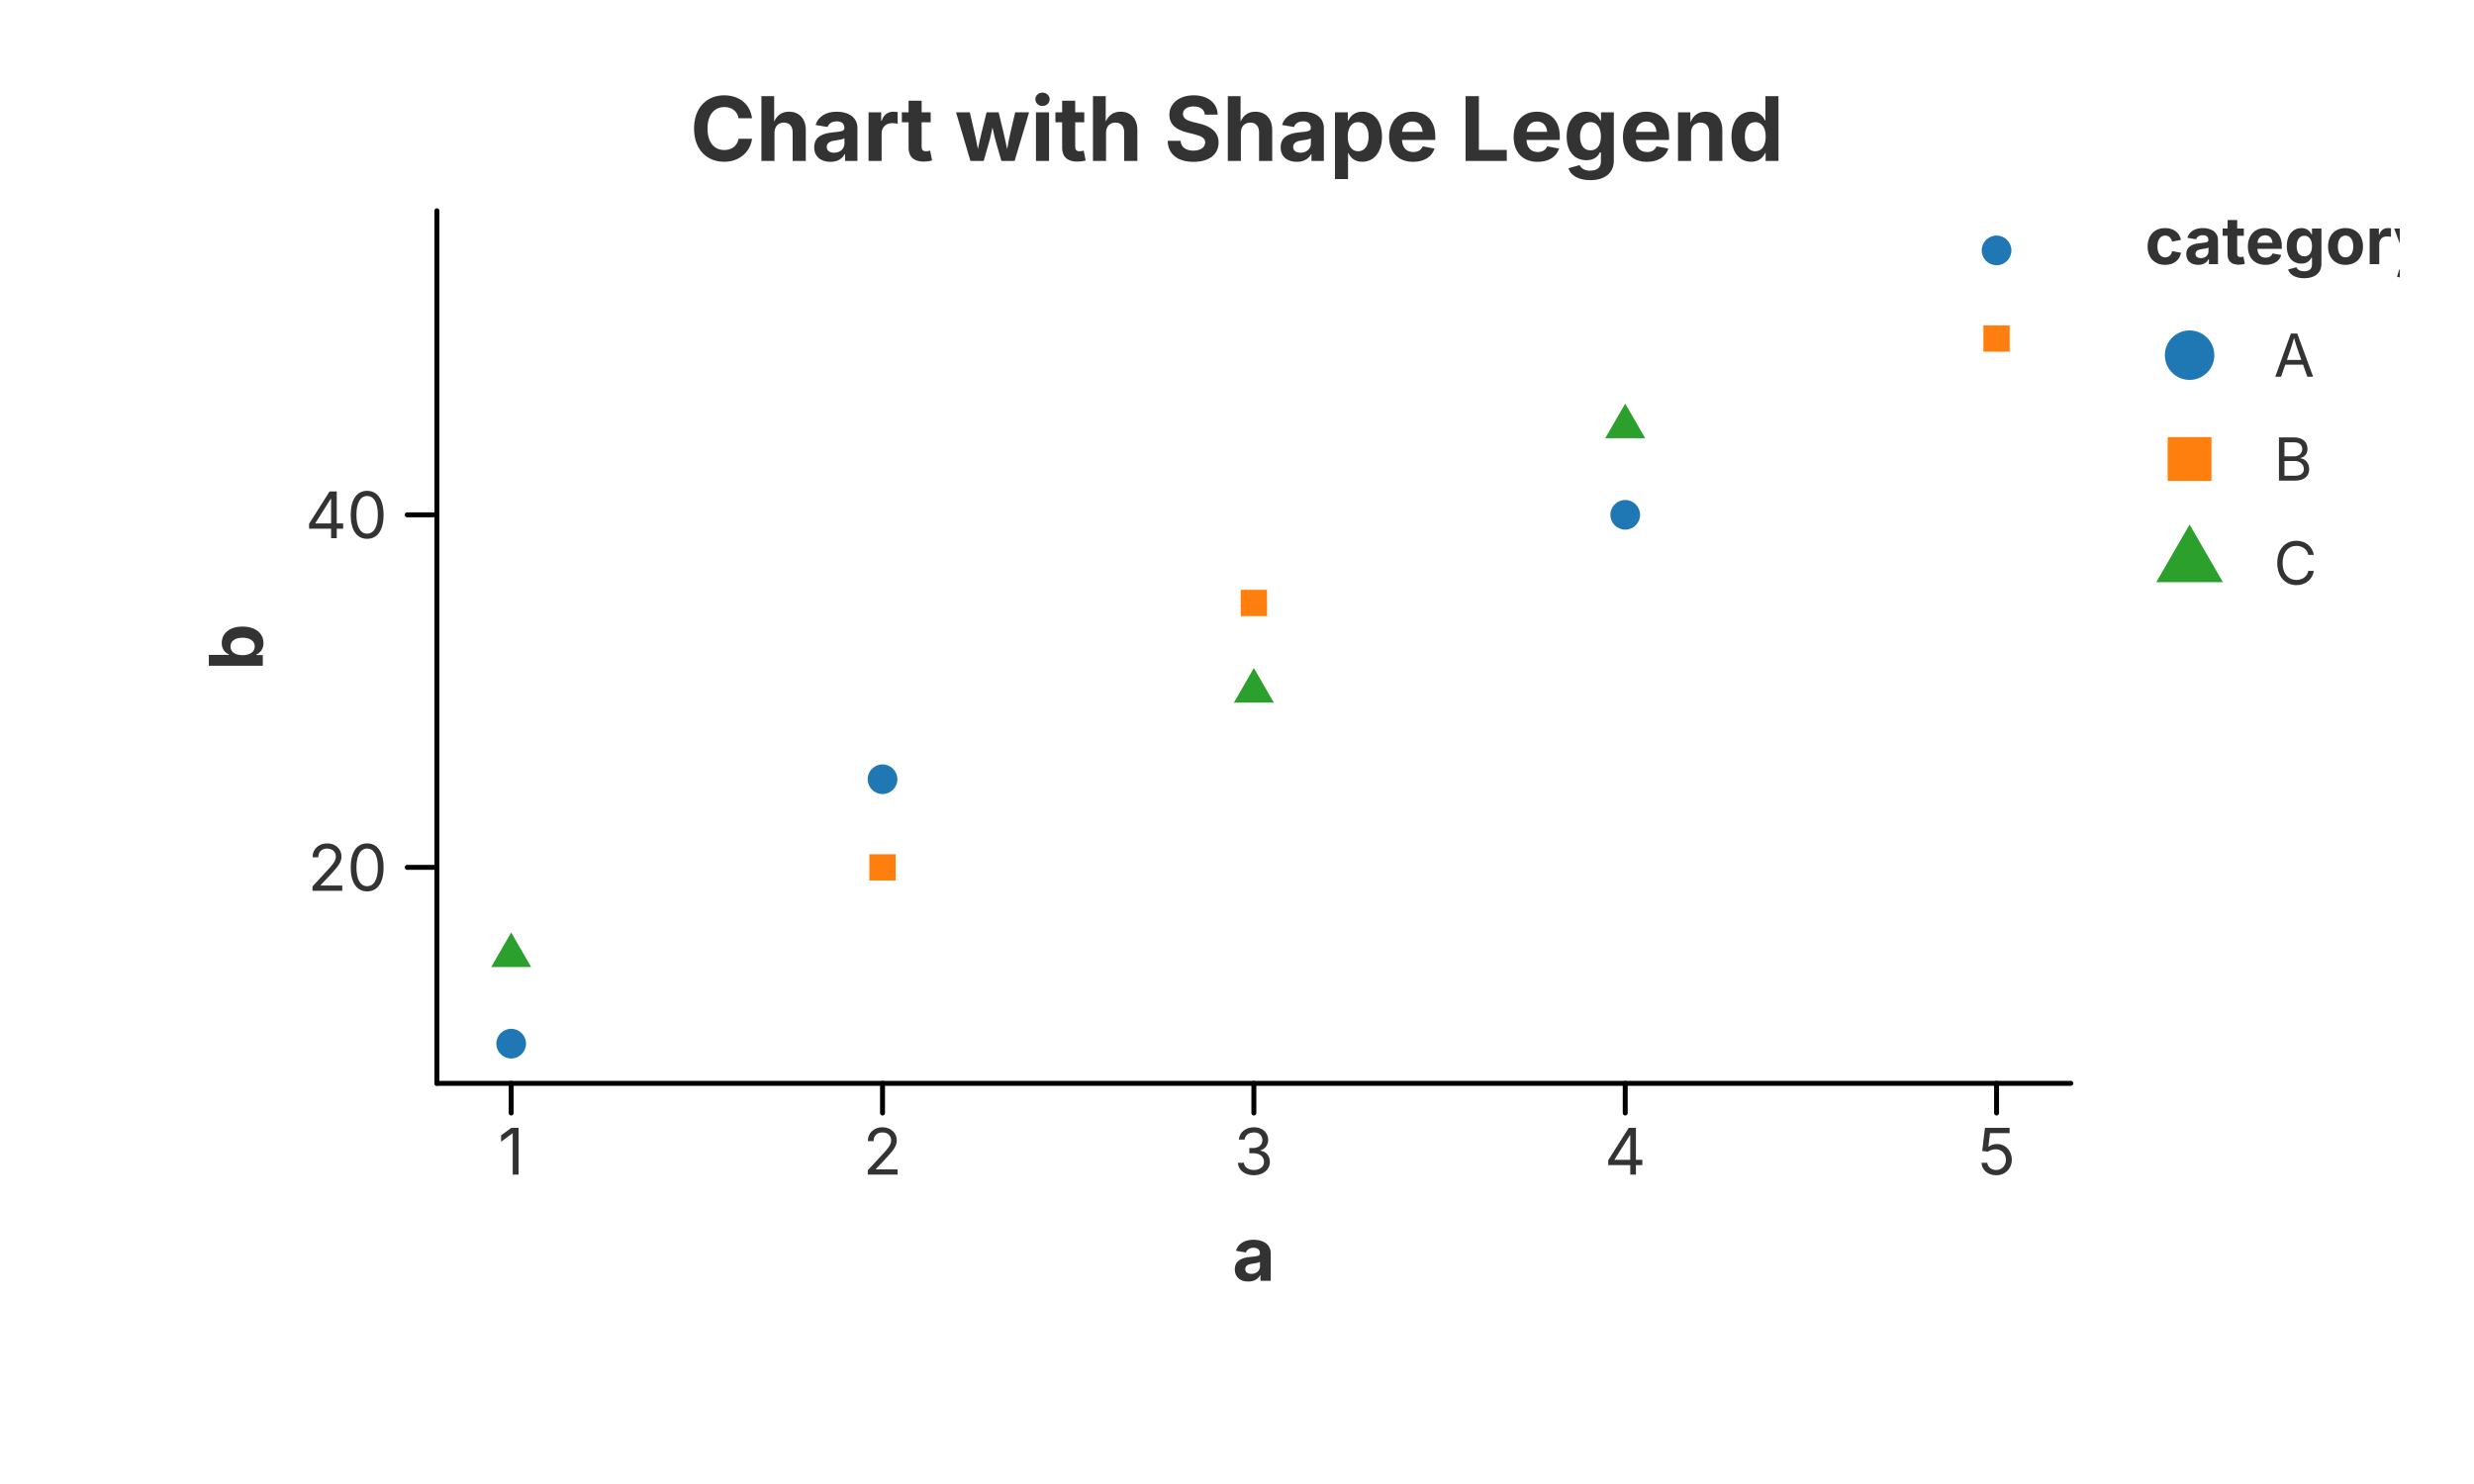
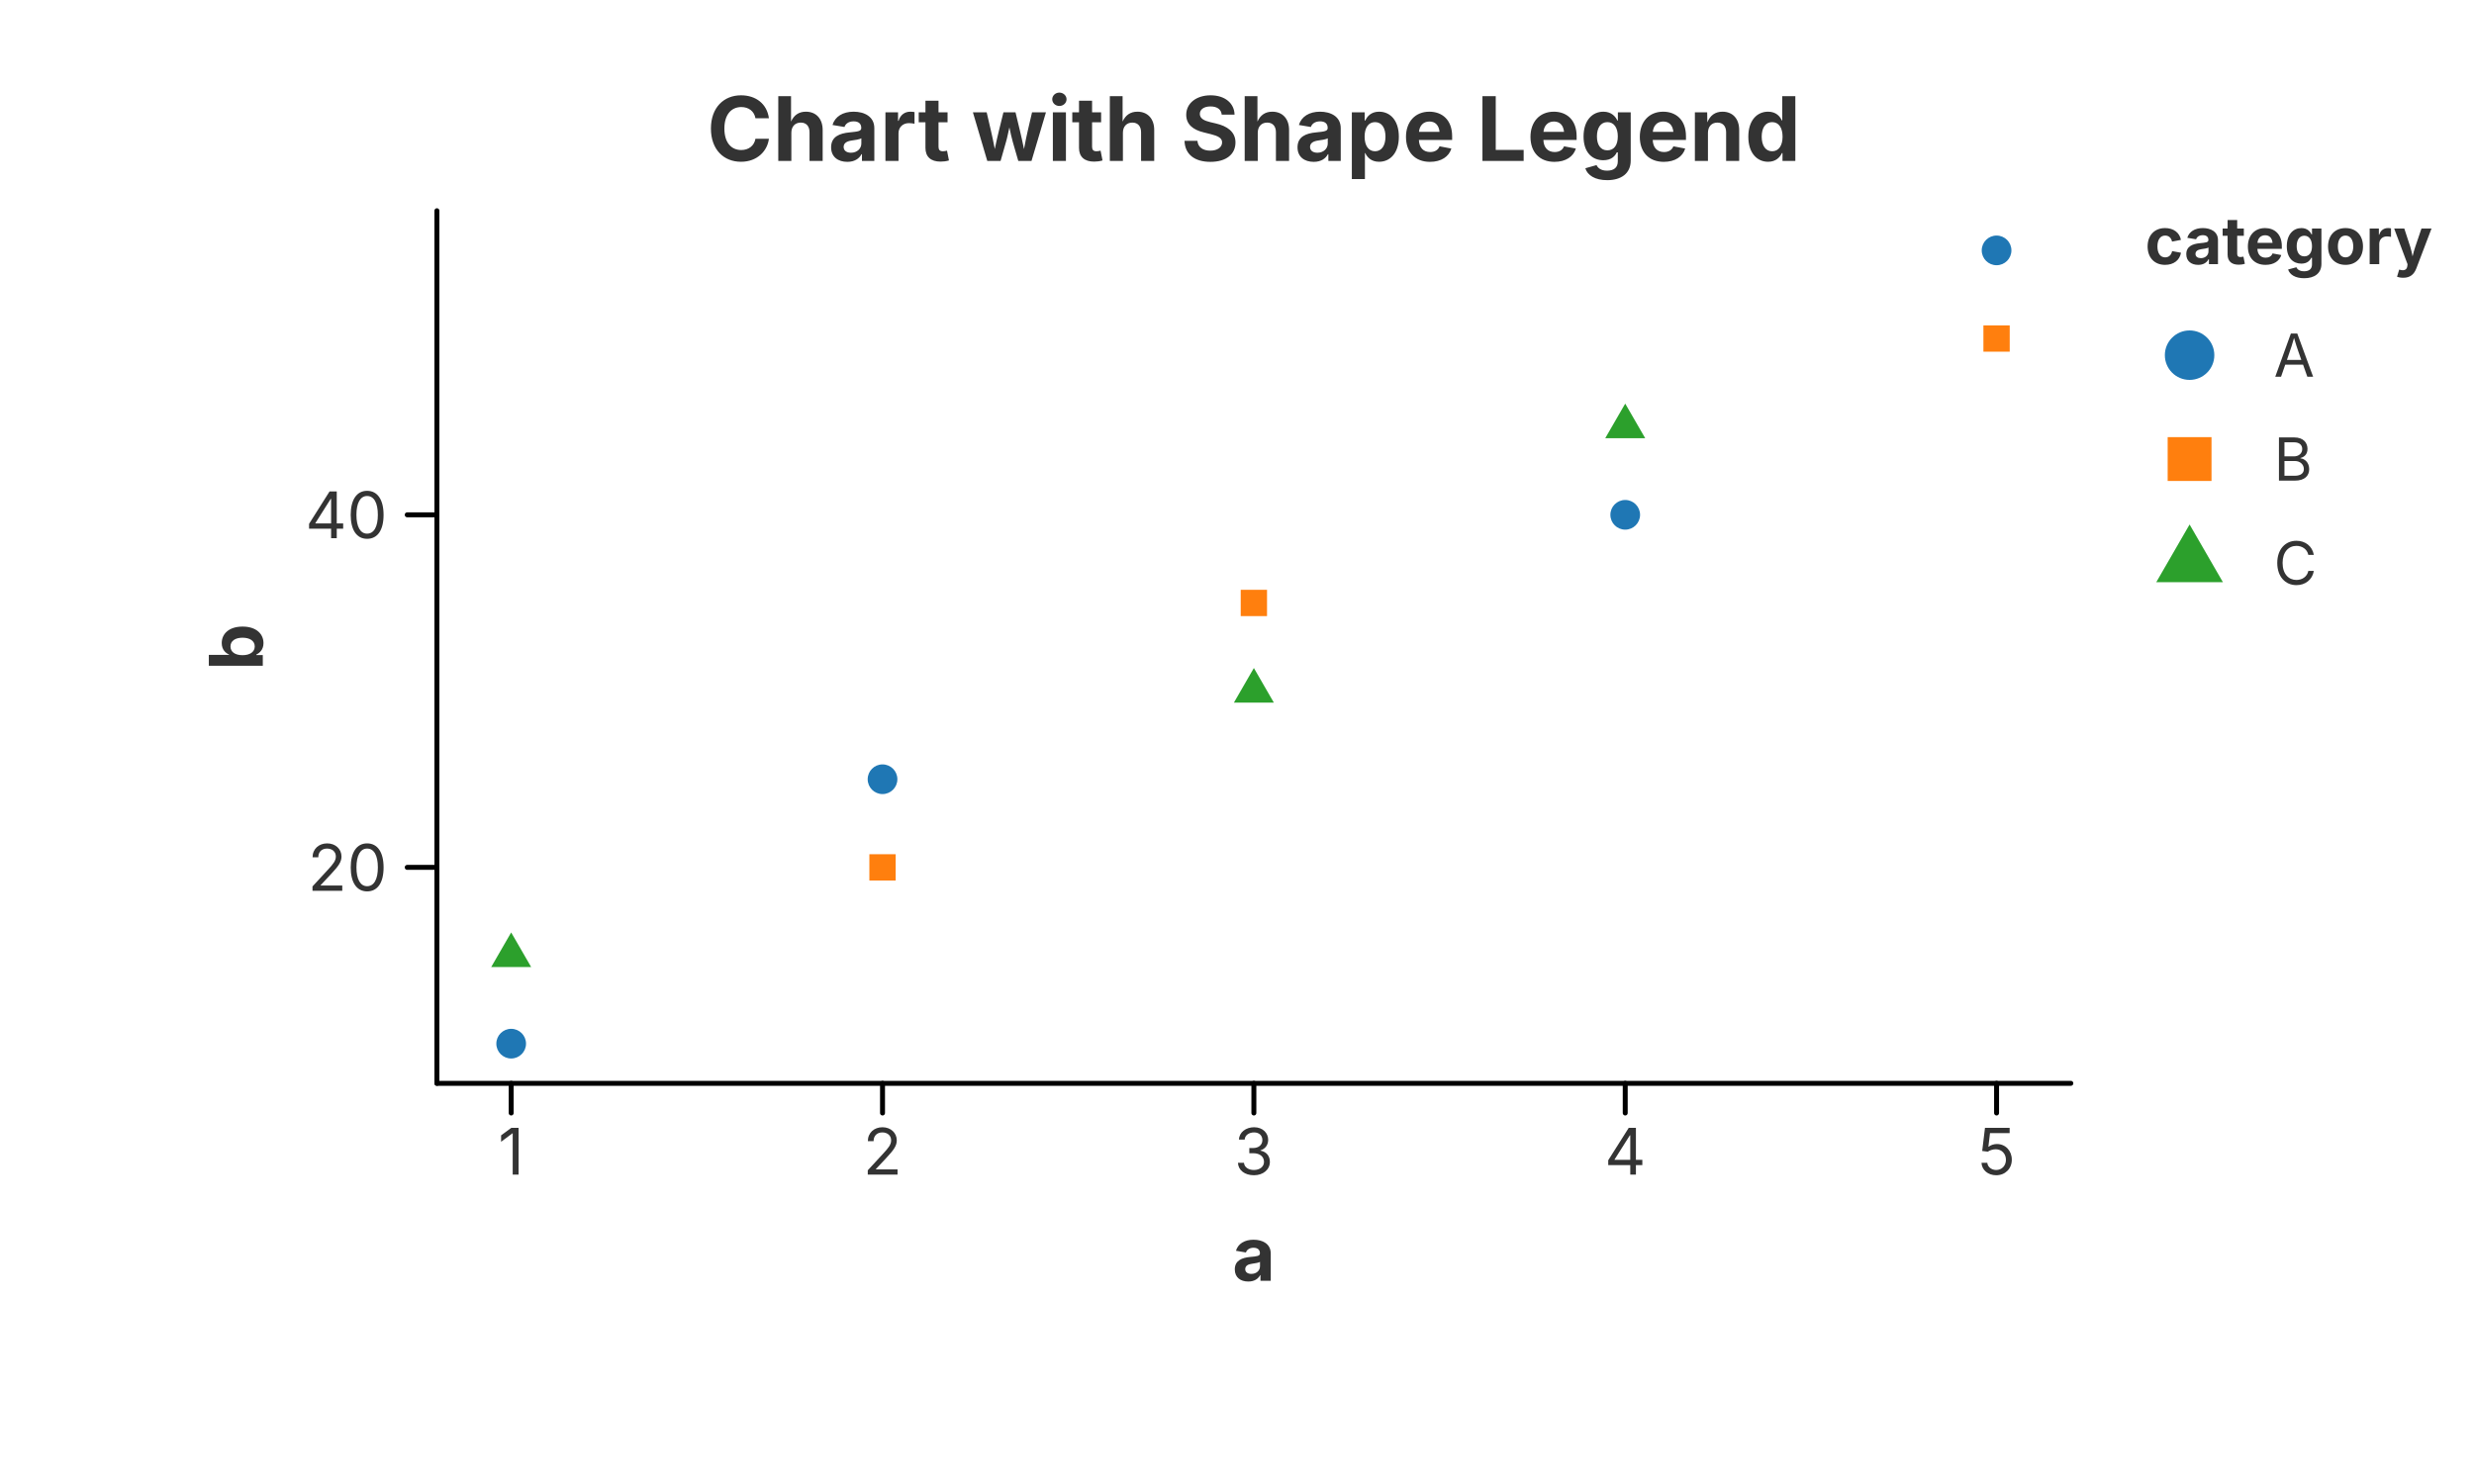
<svg xmlns="http://www.w3.org/2000/svg" width="500" height="300" viewBox="0 0 500 300">
  <rect x="0.000" y="0.000" width="500.000" height="300.000" fill="rgba(255,255,255,1.000)" stroke="none" stroke-width="0.000" fill-opacity="1.000" stroke-opacity="1.000" />
-   <text x="250.000" y="25.800" font-size="18.0" font-family="Inter, -apple-system, BlinkMacSystemFont, 'Segoe UI', Roboto, Helvetica, Arial, 'PingFang SC', 'Microsoft YaHei', Ubuntu, Cantarell, 'Noto Sans', sans-serif" fill="rgba(51,51,51,1.000)" fill-opacity="1.000" text-anchor="middle" font-weight="bold" dominant-baseline="middle" transform="rotate(0 250.000 25.800)">Chart with Shape Legend</text>
+   <text x="253.410" y="25.800" font-size="18.0" font-family="Inter, -apple-system, BlinkMacSystemFont, 'Segoe UI', Roboto, Helvetica, Arial, 'PingFang SC', 'Microsoft YaHei', Ubuntu, Cantarell, 'Noto Sans', sans-serif" fill="rgba(51,51,51,1.000)" fill-opacity="1.000" text-anchor="middle" font-weight="bold" dominant-baseline="middle" transform="rotate(0 253.410 25.800)">Chart with Shape Legend</text>
  <defs>
    <clipPath id="plot-clip-area-0">
      <rect x="88.300" y="42.600" width="330.220" height="176.400" />
    </clipPath>
  </defs>
  <g clip-path="url(#plot-clip-area-0)">
    <circle cx="103.310" cy="210.982" r="3.000" fill="rgba(31,119,180,1.000)" stroke="none" stroke-width="0.000" fill-opacity="1.000" stroke-opacity="1.000" />
    <circle cx="328.460" cy="104.073" r="3.000" fill="rgba(31,119,180,1.000)" stroke="none" stroke-width="0.000" fill-opacity="1.000" stroke-opacity="1.000" />
    <circle cx="178.360" cy="157.527" r="3.000" fill="rgba(31,119,180,1.000)" stroke="none" stroke-width="0.000" fill-opacity="1.000" stroke-opacity="1.000" />
    <circle cx="403.510" cy="50.618" r="3.000" fill="rgba(31,119,180,1.000)" stroke="none" stroke-width="0.000" fill-opacity="1.000" stroke-opacity="1.000" />
    <rect x="175.701" y="172.687" width="5.317" height="5.317" fill="rgba(255,127,14,1.000)" stroke="none" stroke-width="0.000" fill-opacity="1.000" stroke-opacity="1.000" />
    <rect x="400.851" y="65.778" width="5.317" height="5.317" fill="rgba(255,127,14,1.000)" stroke="none" stroke-width="0.000" fill-opacity="1.000" stroke-opacity="1.000" />
    <rect x="250.751" y="119.232" width="5.317" height="5.317" fill="rgba(255,127,14,1.000)" stroke="none" stroke-width="0.000" fill-opacity="1.000" stroke-opacity="1.000" />
    <polygon points="253.410,135.044 257.450,142.042 249.370,142.042" fill="rgba(44,160,44,1.000)" stroke="none" stroke-width="0.000" fill-opacity="1.000" />
    <polygon points="103.310,188.499 107.350,195.496 99.270,195.496" fill="rgba(44,160,44,1.000)" stroke="none" stroke-width="0.000" fill-opacity="1.000" />
    <polygon points="328.460,81.590 332.500,88.587 324.420,88.587" fill="rgba(44,160,44,1.000)" stroke="none" stroke-width="0.000" fill-opacity="1.000" />
  </g>
  <path d="M 88.300 219.000 L 418.520 219.000" fill="none" stroke="rgba(0,0,0,1.000)" stroke-width="1.000" stroke-opacity="1.000" stroke-linejoin="round" stroke-linecap="round" />
  <path d="M 103.310 219.000 L 103.310 225.000" fill="none" stroke="rgba(0,0,0,1.000)" stroke-width="1.000" stroke-opacity="1.000" stroke-linejoin="round" stroke-linecap="round" />
  <text x="103.310" y="228.000" font-size="13.0" font-family="Inter, -apple-system, BlinkMacSystemFont, 'Segoe UI', Roboto, Helvetica, Arial, 'PingFang SC', 'Microsoft YaHei', Ubuntu, Cantarell, 'Noto Sans', sans-serif" fill="rgba(51,51,51,1.000)" fill-opacity="1.000" text-anchor="middle" font-weight="normal" dominant-baseline="hanging" transform="rotate(0 103.310 228.000)">1</text>
  <path d="M 178.360 219.000 L 178.360 225.000" fill="none" stroke="rgba(0,0,0,1.000)" stroke-width="1.000" stroke-opacity="1.000" stroke-linejoin="round" stroke-linecap="round" />
  <text x="178.360" y="228.000" font-size="13.0" font-family="Inter, -apple-system, BlinkMacSystemFont, 'Segoe UI', Roboto, Helvetica, Arial, 'PingFang SC', 'Microsoft YaHei', Ubuntu, Cantarell, 'Noto Sans', sans-serif" fill="rgba(51,51,51,1.000)" fill-opacity="1.000" text-anchor="middle" font-weight="normal" dominant-baseline="hanging" transform="rotate(0 178.360 228.000)">2</text>
  <path d="M 253.410 219.000 L 253.410 225.000" fill="none" stroke="rgba(0,0,0,1.000)" stroke-width="1.000" stroke-opacity="1.000" stroke-linejoin="round" stroke-linecap="round" />
  <text x="253.410" y="228.000" font-size="13.0" font-family="Inter, -apple-system, BlinkMacSystemFont, 'Segoe UI', Roboto, Helvetica, Arial, 'PingFang SC', 'Microsoft YaHei', Ubuntu, Cantarell, 'Noto Sans', sans-serif" fill="rgba(51,51,51,1.000)" fill-opacity="1.000" text-anchor="middle" font-weight="normal" dominant-baseline="hanging" transform="rotate(0 253.410 228.000)">3</text>
  <path d="M 328.460 219.000 L 328.460 225.000" fill="none" stroke="rgba(0,0,0,1.000)" stroke-width="1.000" stroke-opacity="1.000" stroke-linejoin="round" stroke-linecap="round" />
  <text x="328.460" y="228.000" font-size="13.0" font-family="Inter, -apple-system, BlinkMacSystemFont, 'Segoe UI', Roboto, Helvetica, Arial, 'PingFang SC', 'Microsoft YaHei', Ubuntu, Cantarell, 'Noto Sans', sans-serif" fill="rgba(51,51,51,1.000)" fill-opacity="1.000" text-anchor="middle" font-weight="normal" dominant-baseline="hanging" transform="rotate(0 328.460 228.000)">4</text>
  <path d="M 403.510 219.000 L 403.510 225.000" fill="none" stroke="rgba(0,0,0,1.000)" stroke-width="1.000" stroke-opacity="1.000" stroke-linejoin="round" stroke-linecap="round" />
  <text x="403.510" y="228.000" font-size="13.0" font-family="Inter, -apple-system, BlinkMacSystemFont, 'Segoe UI', Roboto, Helvetica, Arial, 'PingFang SC', 'Microsoft YaHei', Ubuntu, Cantarell, 'Noto Sans', sans-serif" fill="rgba(51,51,51,1.000)" fill-opacity="1.000" text-anchor="middle" font-weight="normal" dominant-baseline="hanging" transform="rotate(0 403.510 228.000)">5</text>
  <text x="253.410" y="248.000" font-size="15.0" font-family="Inter, -apple-system, BlinkMacSystemFont, 'Segoe UI', Roboto, Helvetica, Arial, 'PingFang SC', 'Microsoft YaHei', Ubuntu, Cantarell, 'Noto Sans', sans-serif" fill="rgba(51,51,51,1.000)" fill-opacity="1.000" text-anchor="middle" font-weight="bold" dominant-baseline="hanging" transform="rotate(0 253.410 248.000)">a</text>
  <path d="M 88.300 42.600 L 88.300 219.000" fill="none" stroke="rgba(0,0,0,1.000)" stroke-width="1.000" stroke-opacity="1.000" stroke-linejoin="round" stroke-linecap="round" />
  <path d="M 88.300 175.345 L 82.300 175.345" fill="none" stroke="rgba(0,0,0,1.000)" stroke-width="1.000" stroke-opacity="1.000" stroke-linejoin="round" stroke-linecap="round" />
  <text x="78.300" y="175.345" font-size="13.0" font-family="Inter, -apple-system, BlinkMacSystemFont, 'Segoe UI', Roboto, Helvetica, Arial, 'PingFang SC', 'Microsoft YaHei', Ubuntu, Cantarell, 'Noto Sans', sans-serif" fill="rgba(51,51,51,1.000)" fill-opacity="1.000" text-anchor="end" font-weight="normal" dominant-baseline="central" transform="rotate(0 78.300 175.345)">20</text>
  <path d="M 88.300 104.073 L 82.300 104.073" fill="none" stroke="rgba(0,0,0,1.000)" stroke-width="1.000" stroke-opacity="1.000" stroke-linejoin="round" stroke-linecap="round" />
  <text x="78.300" y="104.073" font-size="13.0" font-family="Inter, -apple-system, BlinkMacSystemFont, 'Segoe UI', Roboto, Helvetica, Arial, 'PingFang SC', 'Microsoft YaHei', Ubuntu, Cantarell, 'Noto Sans', sans-serif" fill="rgba(51,51,51,1.000)" fill-opacity="1.000" text-anchor="end" font-weight="normal" dominant-baseline="central" transform="rotate(0 78.300 104.073)">40</text>
  <text x="47.500" y="130.800" font-size="15.0" font-family="Inter, -apple-system, BlinkMacSystemFont, 'Segoe UI', Roboto, Helvetica, Arial, 'PingFang SC', 'Microsoft YaHei', Ubuntu, Cantarell, 'Noto Sans', sans-serif" fill="rgba(51,51,51,1.000)" fill-opacity="1.000" text-anchor="middle" font-weight="bold" dominant-baseline="middle" transform="rotate(-90 47.500 130.800)">b</text>
  <defs>
    <clipPath id="plot-clip-area-1">
-       <rect x="433.520" y="42.600" width="51.480" height="176.400" />
+       <rect x="418.520" y="0.000" width="81.480" height="300.000" />
    </clipPath>
  </defs>
  <g clip-path="url(#plot-clip-area-1)">
    <text x="433.520" y="48.600" font-size="13.2" font-family="Inter, -apple-system, BlinkMacSystemFont, 'Segoe UI', Roboto, Helvetica, Arial, 'PingFang SC', 'Microsoft YaHei', Ubuntu, Cantarell, 'Noto Sans', sans-serif" fill="rgba(51,51,51,1.000)" fill-opacity="1.000" text-anchor="start" font-weight="bold" dominant-baseline="central" transform="rotate(0 433.520 48.600)">category</text>
    <circle cx="442.520" cy="71.800" r="5.000" fill="rgba(31,119,180,1.000)" stroke="none" stroke-width="0.000" fill-opacity="1.000" stroke-opacity="1.000" />
    <text x="459.520" y="71.800" font-size="12.0" font-family="Inter, -apple-system, BlinkMacSystemFont, 'Segoe UI', Roboto, Helvetica, Arial, 'PingFang SC', 'Microsoft YaHei', Ubuntu, Cantarell, 'Noto Sans', sans-serif" fill="rgba(51,51,51,1.000)" fill-opacity="1.000" text-anchor="start" font-weight="normal" dominant-baseline="central" transform="rotate(0 459.520 71.800)">A</text>
    <rect x="438.089" y="88.369" width="8.862" height="8.862" fill="rgba(255,127,14,1.000)" stroke="none" stroke-width="0.000" fill-opacity="1.000" stroke-opacity="1.000" />
    <text x="459.520" y="92.800" font-size="12.0" font-family="Inter, -apple-system, BlinkMacSystemFont, 'Segoe UI', Roboto, Helvetica, Arial, 'PingFang SC', 'Microsoft YaHei', Ubuntu, Cantarell, 'Noto Sans', sans-serif" fill="rgba(51,51,51,1.000)" fill-opacity="1.000" text-anchor="start" font-weight="normal" dominant-baseline="central" transform="rotate(0 459.520 92.800)">B</text>
    <polygon points="442.520,106.025 449.253,117.688 435.787,117.688" fill="rgba(44,160,44,1.000)" stroke="none" stroke-width="0.000" fill-opacity="1.000" />
    <text x="459.520" y="113.800" font-size="12.0" font-family="Inter, -apple-system, BlinkMacSystemFont, 'Segoe UI', Roboto, Helvetica, Arial, 'PingFang SC', 'Microsoft YaHei', Ubuntu, Cantarell, 'Noto Sans', sans-serif" fill="rgba(51,51,51,1.000)" fill-opacity="1.000" text-anchor="start" font-weight="normal" dominant-baseline="central" transform="rotate(0 459.520 113.800)">C</text>
  </g>
</svg>
